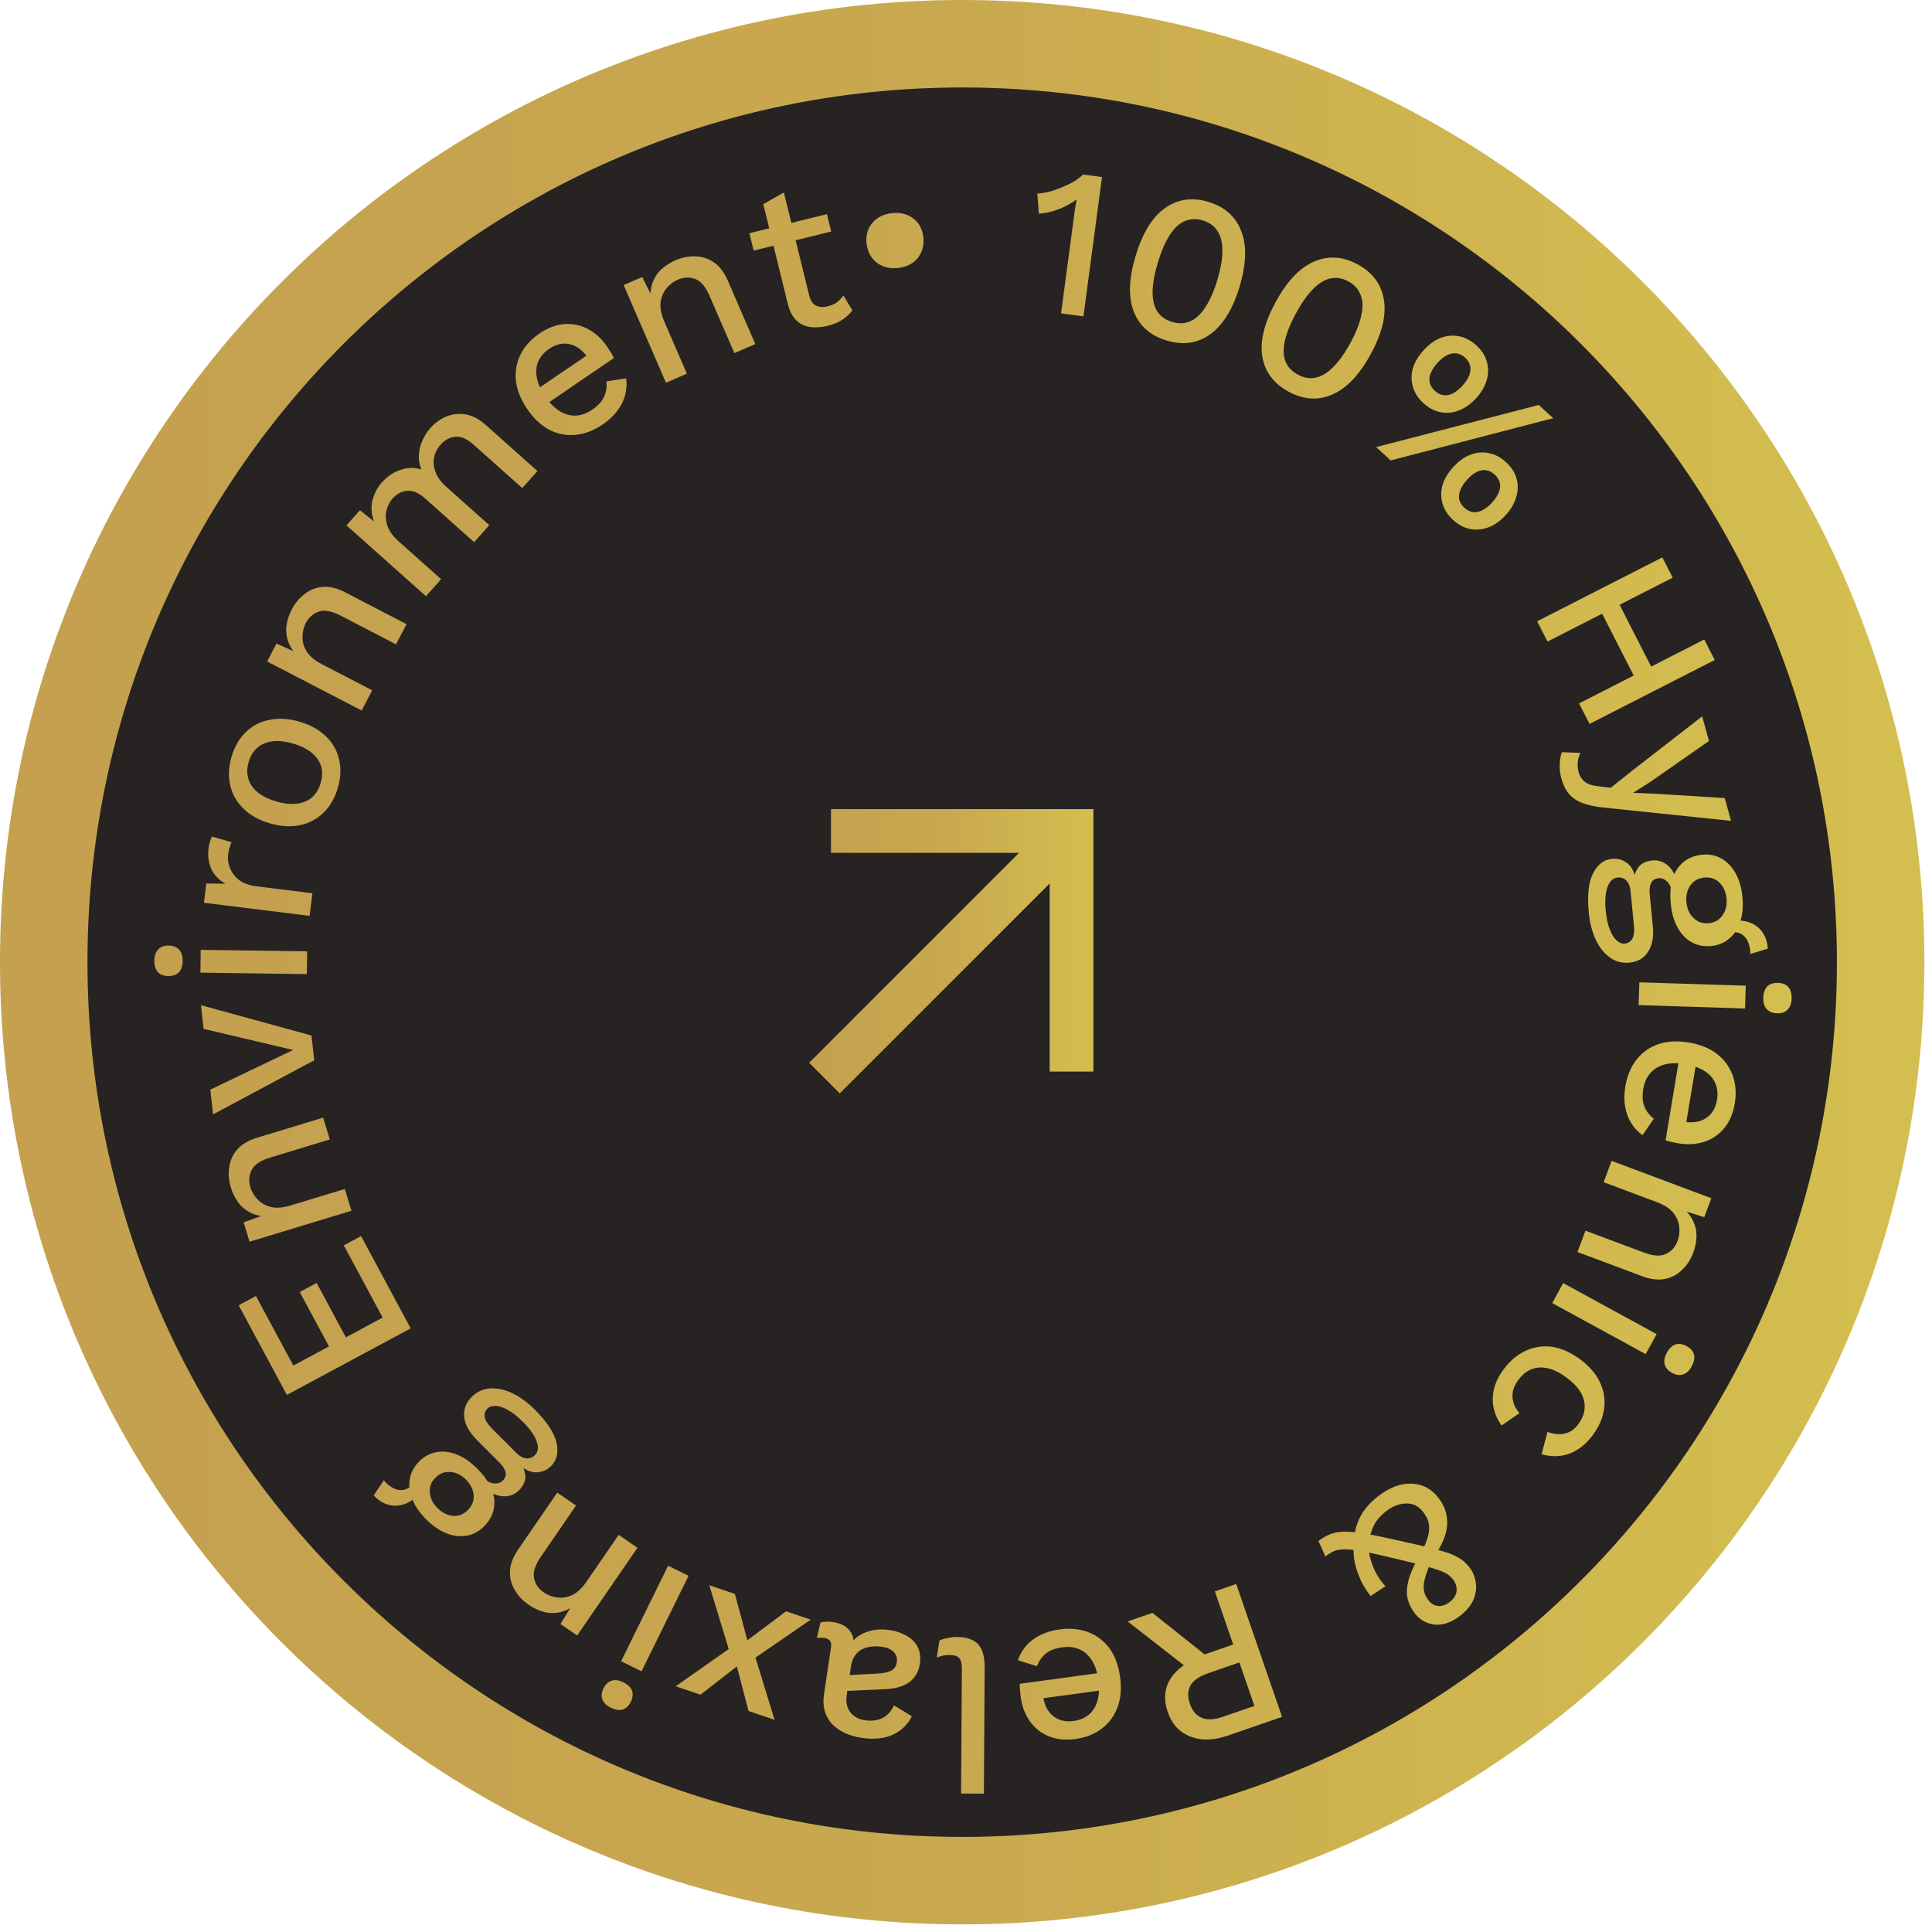
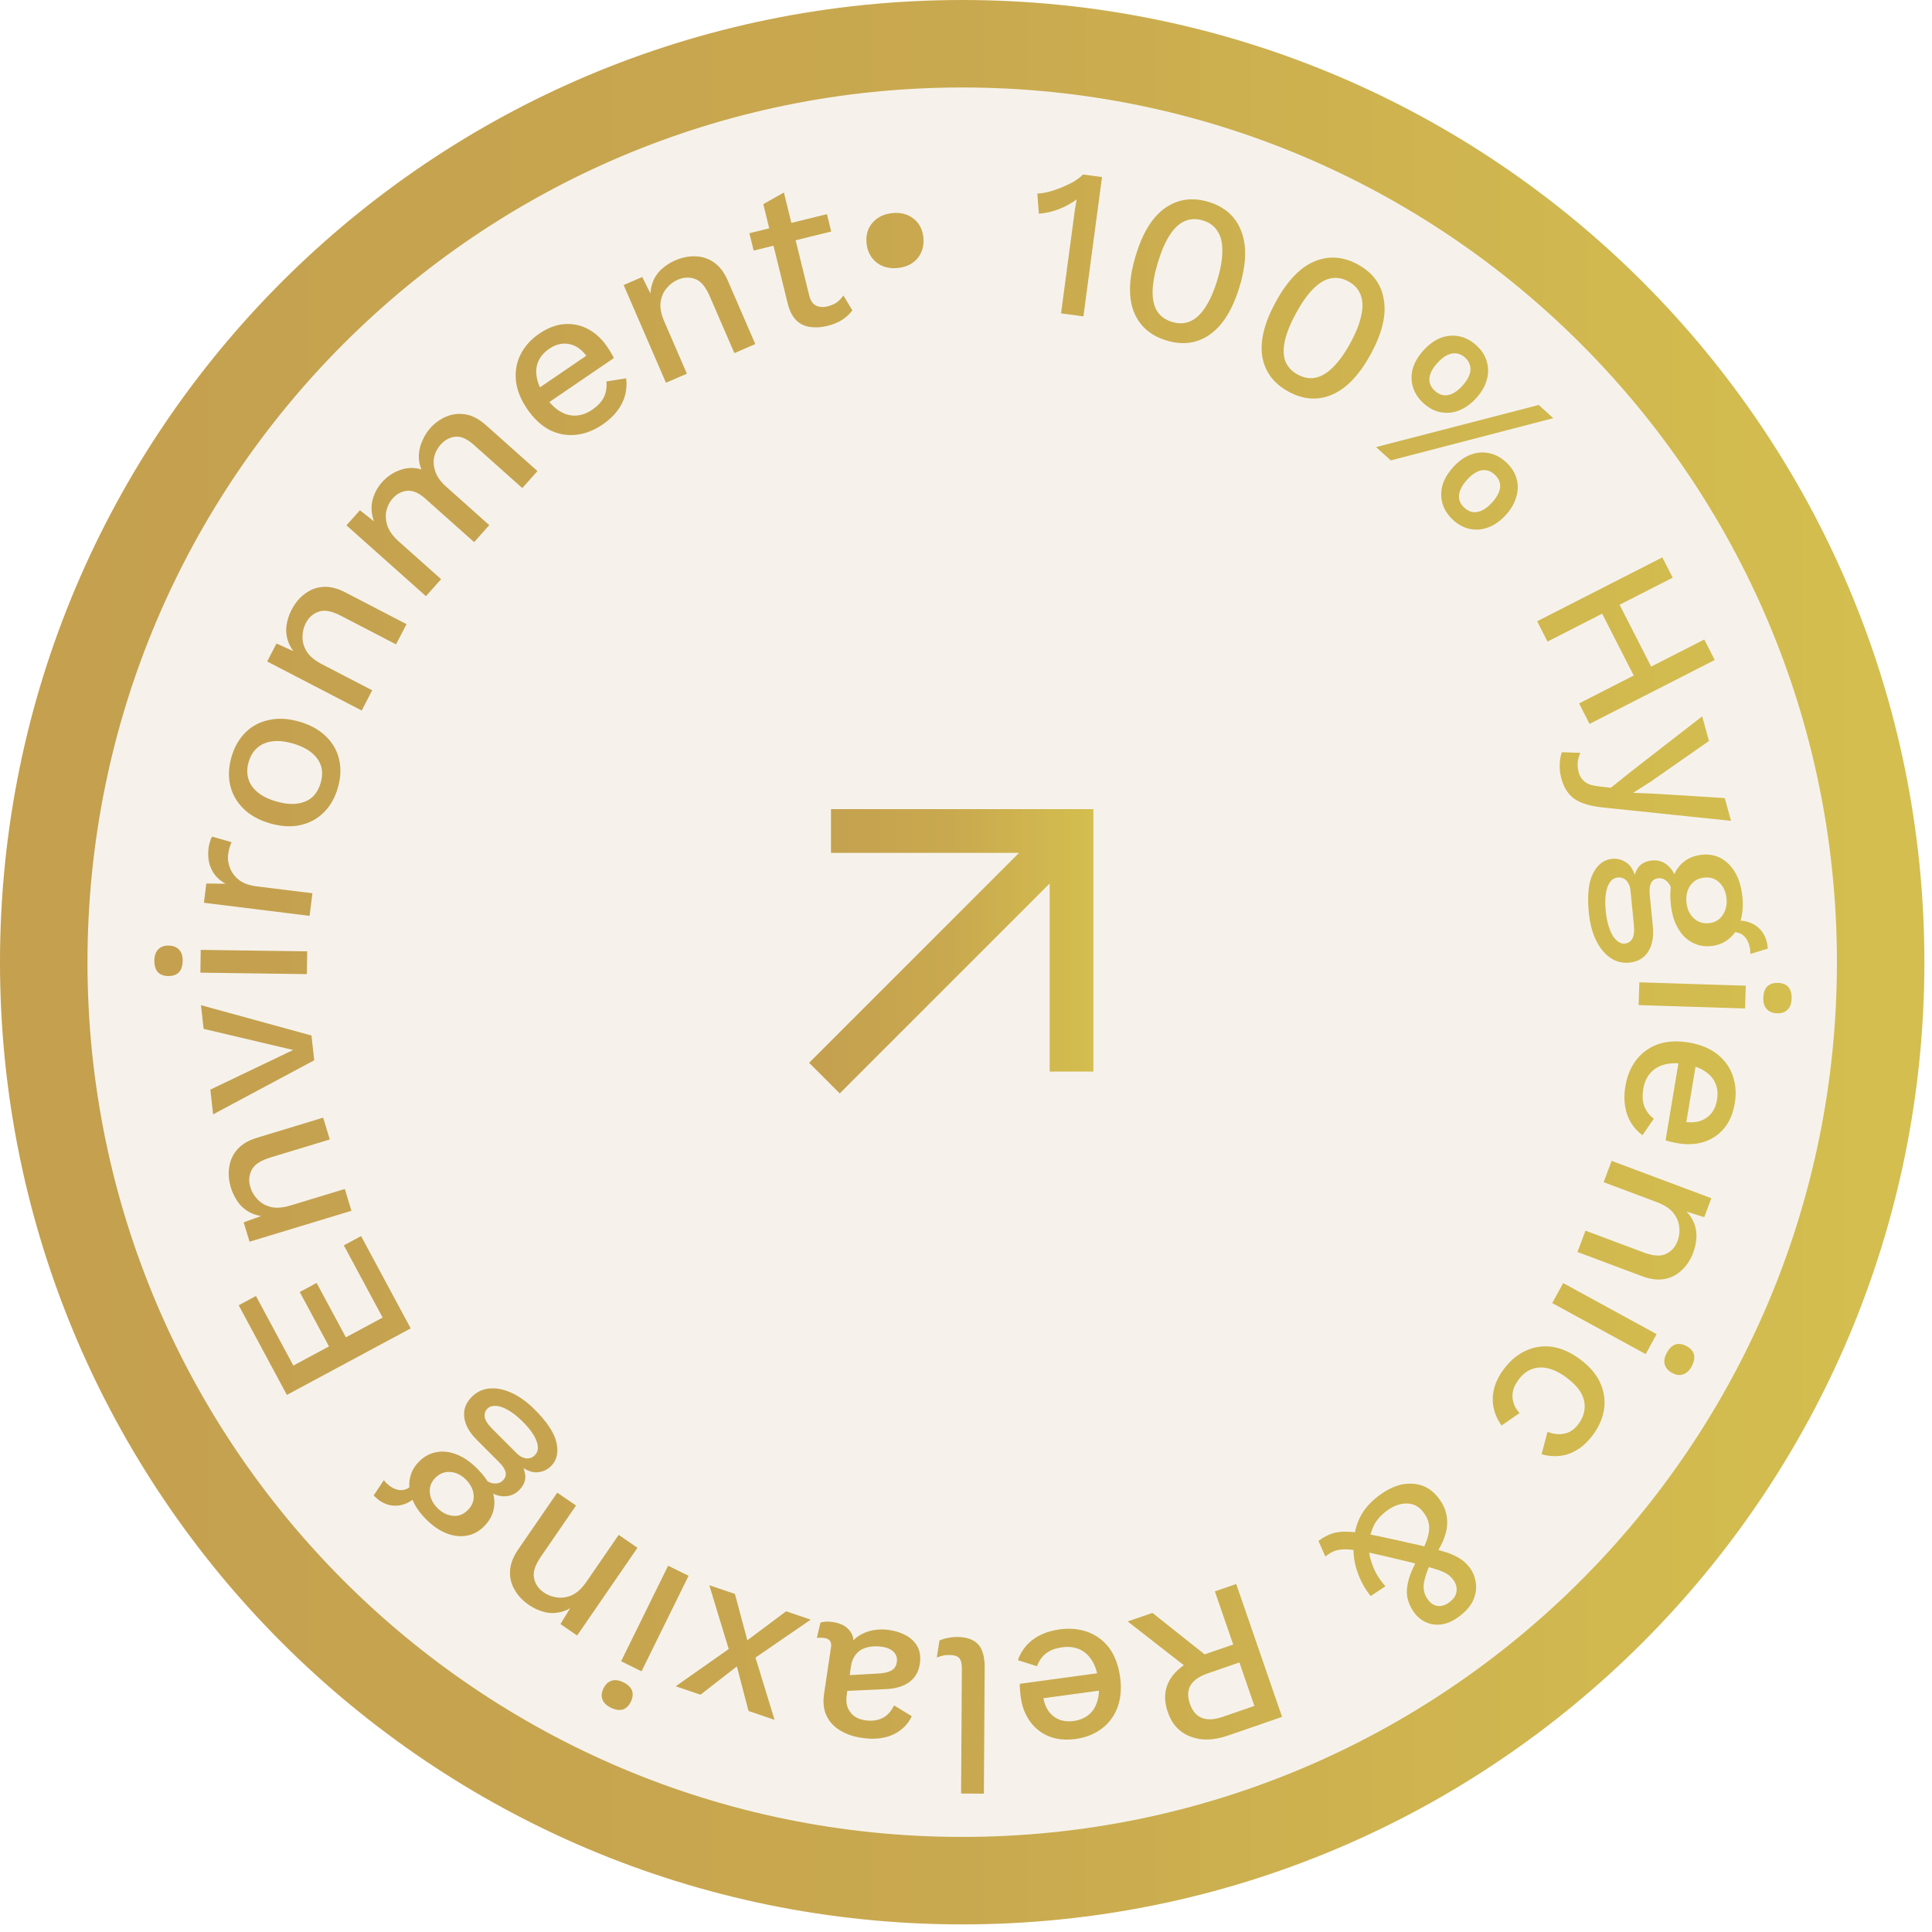
<svg xmlns="http://www.w3.org/2000/svg" width="127" height="127" viewBox="0 0 127 127" fill="none">
  <defs>
    <linearGradient id="goldGradient" x1="0%" y1="0%" x2="100%" y2="0%">
      <stop offset="0%" stop-color="#C4A04F" />
      <stop offset="50%" stop-color="#C9A94F" />
      <stop offset="100%" stop-color="#D4BE4F" />
    </linearGradient>
  </defs>
-   <circle cx="63.25" cy="63.25" r="60.375" fill="#262322" stroke="url(#goldGradient)" stroke-width="5.75" />
+   <circle cx="63.25" cy="63.25" r="60.375" fill="#f6f2eb" stroke="url(#goldGradient)" stroke-width="5.75" />
  <path d="M69.748 20.599L70.587 14.313C70.612 14.128 70.637 13.938 70.663 13.744C70.699 13.542 70.737 13.33 70.776 13.11C70.42 13.373 70.024 13.588 69.588 13.756C69.162 13.916 68.73 14.014 68.291 14.049L68.186 12.722C68.384 12.72 68.62 12.685 68.892 12.618C69.165 12.551 69.45 12.457 69.749 12.337C70.047 12.217 70.324 12.084 70.579 11.939C70.835 11.785 71.039 11.629 71.192 11.47L72.441 11.637L71.219 20.796L69.748 20.599ZM76.675 22.381C75.613 22.058 74.894 21.42 74.521 20.467C74.159 19.509 74.204 18.284 74.658 16.792C75.111 15.301 75.754 14.262 76.585 13.676C77.429 13.084 78.382 12.949 79.445 13.273C80.516 13.598 81.233 14.241 81.595 15.199C81.969 16.152 81.929 17.374 81.476 18.865C81.022 20.356 80.374 21.398 79.53 21.991C78.699 22.576 77.747 22.707 76.675 22.381ZM77.046 21.162C77.475 21.292 77.868 21.28 78.227 21.126C78.598 20.966 78.93 20.662 79.222 20.214C79.526 19.76 79.79 19.162 80.016 18.421C80.241 17.68 80.352 17.041 80.35 16.504C80.359 15.96 80.253 15.523 80.032 15.192C79.822 14.855 79.503 14.622 79.074 14.491C78.645 14.361 78.246 14.376 77.875 14.537C77.516 14.691 77.189 14.996 76.894 15.453C76.602 15.901 76.343 16.495 76.118 17.236C75.892 17.977 75.775 18.62 75.766 19.163C75.76 19.698 75.861 20.134 76.071 20.47C76.292 20.801 76.617 21.032 77.046 21.162ZM84.701 25.744C83.725 25.213 83.15 24.444 82.976 23.435C82.815 22.423 83.106 21.233 83.851 19.863C84.596 18.494 85.434 17.606 86.367 17.2C87.313 16.79 88.273 16.85 89.249 17.38C90.233 17.915 90.805 18.689 90.967 19.701C91.141 20.709 90.856 21.898 90.111 23.268C89.367 24.637 88.522 25.527 87.576 25.937C86.643 26.343 85.685 26.279 84.701 25.744ZM85.31 24.625C85.703 24.839 86.091 24.906 86.474 24.828C86.87 24.745 87.255 24.514 87.632 24.134C88.021 23.751 88.401 23.219 88.771 22.539C89.141 21.858 89.379 21.254 89.484 20.728C89.603 20.197 89.587 19.747 89.437 19.379C89.299 19.007 89.034 18.714 88.64 18.5C88.247 18.286 87.852 18.22 87.457 18.302C87.074 18.381 86.692 18.614 86.311 19.002C85.935 19.382 85.562 19.912 85.192 20.592C84.822 21.273 84.577 21.878 84.459 22.409C84.345 22.931 84.356 23.378 84.494 23.751C84.644 24.119 84.916 24.411 85.31 24.625ZM90.459 29.39L101.15 26.622L102.103 27.489L91.422 30.266L90.459 29.39ZM97.039 22.695C97.391 23.015 97.623 23.371 97.734 23.762C97.852 24.159 97.851 24.562 97.732 24.971C97.62 25.386 97.388 25.787 97.036 26.174C96.691 26.553 96.313 26.822 95.905 26.98C95.509 27.138 95.108 27.177 94.701 27.097C94.301 27.024 93.925 26.827 93.573 26.506C93.228 26.192 92.996 25.837 92.878 25.439C92.76 25.042 92.757 24.636 92.87 24.221C92.996 23.805 93.231 23.407 93.576 23.028C93.928 22.641 94.302 22.369 94.697 22.211C95.1 22.06 95.504 22.024 95.911 22.104C96.318 22.184 96.694 22.381 97.039 22.695ZM96.305 23.503C96.132 23.346 95.943 23.256 95.737 23.232C95.537 23.202 95.331 23.242 95.118 23.351C94.911 23.453 94.701 23.622 94.488 23.857C94.281 24.084 94.133 24.309 94.044 24.532C93.956 24.754 93.936 24.963 93.985 25.159C94.034 25.355 94.144 25.531 94.317 25.688C94.497 25.851 94.686 25.948 94.886 25.978C95.085 26.009 95.292 25.969 95.505 25.86C95.718 25.75 95.927 25.582 96.135 25.354C96.348 25.119 96.496 24.894 96.578 24.679C96.667 24.457 96.687 24.248 96.638 24.052C96.595 23.849 96.484 23.666 96.305 23.503ZM98.989 30.372C99.342 30.692 99.573 31.048 99.684 31.439C99.802 31.837 99.798 32.243 99.673 32.659C99.56 33.074 99.332 33.471 98.986 33.851C98.635 34.238 98.257 34.507 97.855 34.658C97.459 34.815 97.058 34.854 96.651 34.774C96.251 34.701 95.875 34.504 95.523 34.184C95.178 33.87 94.946 33.514 94.828 33.117C94.71 32.719 94.708 32.313 94.82 31.898C94.939 31.489 95.175 31.092 95.527 30.705C95.872 30.325 96.242 30.056 96.638 29.899C97.047 29.741 97.454 29.702 97.861 29.782C98.268 29.861 98.644 30.058 98.989 30.372ZM98.245 31.19C98.073 31.033 97.886 30.94 97.687 30.91C97.487 30.88 97.281 30.919 97.068 31.028C96.862 31.131 96.651 31.299 96.438 31.534C96.231 31.762 96.083 31.987 95.994 32.209C95.906 32.431 95.883 32.644 95.926 32.847C95.975 33.042 96.085 33.219 96.258 33.376C96.438 33.539 96.627 33.636 96.827 33.666C97.033 33.689 97.242 33.646 97.455 33.537C97.668 33.428 97.878 33.259 98.085 33.031C98.292 32.804 98.44 32.578 98.529 32.356C98.617 32.134 98.637 31.925 98.588 31.729C98.539 31.533 98.425 31.354 98.245 31.19ZM112.718 43.384L104.489 47.586L103.801 46.239L112.031 42.037L112.718 43.384ZM109.955 37.973L101.726 42.175L101.045 40.84L109.274 36.639L109.955 37.973ZM108.883 44.493L107.736 45.079L104.979 39.68L106.127 39.094L108.883 44.493ZM113.789 53.958L105.43 53.086C104.853 53.032 104.38 52.93 104.009 52.781C103.641 52.64 103.349 52.44 103.132 52.18C102.915 51.921 102.752 51.593 102.643 51.197C102.553 50.873 102.515 50.559 102.528 50.256C102.534 49.964 102.581 49.694 102.668 49.447L103.885 49.489C103.788 49.7 103.73 49.909 103.71 50.118C103.693 50.336 103.715 50.557 103.777 50.782C103.844 51.025 103.971 51.222 104.158 51.374C104.339 51.537 104.644 51.642 105.073 51.688L105.884 51.784L107.36 50.607L111.893 47.089L112.34 48.709L108.516 51.377L107.356 52.118L108.869 52.18L113.376 52.46L113.789 53.958ZM116.206 62.358L115.059 62.71C115.056 62.682 115.054 62.654 115.051 62.626C115.058 62.597 115.059 62.569 115.057 62.541C115.013 62.095 114.882 61.766 114.664 61.553C114.456 61.339 114.171 61.249 113.808 61.285L114.072 60.528C114.443 60.491 114.781 60.538 115.084 60.668C115.397 60.796 115.651 60.996 115.846 61.268C116.043 61.549 116.159 61.875 116.195 62.247C116.197 62.265 116.199 62.284 116.201 62.303C116.203 62.321 116.205 62.34 116.206 62.358ZM108.648 60.876C108.717 61.582 108.613 62.145 108.335 62.567C108.067 62.987 107.659 63.224 107.111 63.277C106.628 63.325 106.199 63.212 105.826 62.939C105.443 62.667 105.132 62.276 104.895 61.764C104.658 61.262 104.506 60.672 104.44 59.994C104.328 58.852 104.422 57.989 104.721 57.406C105.02 56.824 105.435 56.507 105.964 56.455C106.336 56.418 106.673 56.517 106.978 56.749C107.283 56.991 107.485 57.426 107.584 58.054L107.353 57.993C107.398 57.594 107.516 57.264 107.706 57.002C107.906 56.747 108.206 56.601 108.605 56.562C109.004 56.523 109.358 56.643 109.667 56.922C109.976 57.201 110.181 57.617 110.282 58.17L109.982 58.987L109.966 58.82C109.887 58.396 109.76 58.104 109.584 57.943C109.409 57.782 109.224 57.711 109.029 57.73C108.797 57.753 108.633 57.853 108.538 58.031C108.444 58.219 108.412 58.47 108.443 58.786L108.648 60.876ZM105.554 59.885C105.605 60.396 105.697 60.809 105.831 61.124C105.956 61.449 106.106 61.683 106.279 61.825C106.444 61.978 106.62 62.045 106.805 62.027C107.019 62.006 107.182 61.901 107.295 61.712C107.409 61.532 107.444 61.219 107.4 60.773L107.18 58.53C107.155 58.27 107.068 58.058 106.921 57.894C106.764 57.731 106.57 57.661 106.338 57.684C106.031 57.714 105.808 57.924 105.668 58.312C105.528 58.701 105.49 59.225 105.554 59.885ZM114.536 58.949C114.596 59.562 114.55 60.101 114.399 60.566C114.249 61.04 114.009 61.415 113.679 61.691C113.351 61.977 112.95 62.143 112.476 62.189C112.002 62.236 111.577 62.151 111.199 61.934C110.823 61.727 110.514 61.406 110.275 60.97C110.036 60.543 109.887 60.023 109.827 59.41C109.732 58.444 109.873 57.68 110.249 57.118C110.636 56.564 111.182 56.253 111.888 56.184C112.362 56.137 112.787 56.222 113.165 56.439C113.542 56.655 113.85 56.976 114.089 57.403C114.329 57.839 114.478 58.354 114.536 58.949ZM113.491 59.051C113.449 58.624 113.293 58.278 113.024 58.014C112.764 57.758 112.435 57.65 112.035 57.689C111.636 57.728 111.329 57.898 111.115 58.201C110.901 58.512 110.816 58.882 110.858 59.309C110.9 59.746 111.056 60.092 111.325 60.346C111.595 60.611 111.929 60.723 112.329 60.684C112.728 60.645 113.03 60.47 113.234 60.16C113.448 59.857 113.534 59.488 113.491 59.051ZM115.91 65.587C115.921 65.261 116.008 65.011 116.172 64.839C116.345 64.677 116.581 64.6 116.88 64.609C117.178 64.619 117.404 64.71 117.557 64.883C117.71 65.065 117.782 65.32 117.771 65.646C117.761 65.963 117.674 66.203 117.51 66.366C117.346 66.538 117.115 66.62 116.816 66.61C116.518 66.601 116.287 66.505 116.125 66.322C115.972 66.149 115.9 65.904 115.91 65.587ZM114.711 66.292L107.715 66.07L107.762 64.573L114.759 64.794L114.711 66.292ZM106.842 71.411C106.957 70.72 107.201 70.136 107.574 69.659C107.947 69.182 108.425 68.841 109.008 68.635C109.599 68.44 110.267 68.405 111.012 68.529C111.758 68.654 112.374 68.903 112.861 69.278C113.355 69.663 113.701 70.137 113.901 70.7C114.1 71.263 114.145 71.871 114.037 72.525C113.924 73.197 113.691 73.745 113.337 74.168C112.982 74.592 112.545 74.888 112.025 75.057C111.505 75.225 110.941 75.259 110.333 75.158C110.167 75.13 110.012 75.1 109.866 75.066C109.72 75.032 109.594 74.997 109.486 74.96L110.412 69.409L111.544 69.597L110.727 74.5L110.628 73.731C111.254 73.835 111.759 73.759 112.142 73.501C112.535 73.245 112.777 72.845 112.867 72.302C112.933 71.906 112.899 71.545 112.764 71.22C112.629 70.895 112.39 70.623 112.048 70.405C111.715 70.189 111.286 70.037 110.762 69.949C110.246 69.864 109.795 69.873 109.408 69.979C109.021 70.085 108.711 70.275 108.476 70.548C108.241 70.821 108.089 71.165 108.02 71.579C107.943 72.039 107.969 72.427 108.096 72.741C108.223 73.056 108.43 73.322 108.715 73.54L107.967 74.621C107.663 74.4 107.411 74.127 107.21 73.8C107.017 73.484 106.888 73.121 106.823 72.713C106.759 72.305 106.765 71.871 106.842 71.411ZM105.941 76.309L112.495 78.765L112.029 80.011L110.29 79.464L110.542 79.349C110.872 79.612 111.117 79.903 111.277 80.222C111.442 80.553 111.522 80.897 111.518 81.254C111.51 81.621 111.439 81.983 111.305 82.341C111.131 82.804 110.884 83.185 110.563 83.483C110.247 83.793 109.869 83.991 109.429 84.075C108.989 84.159 108.493 84.098 107.943 83.892L103.695 82.3L104.221 80.897L108.036 82.327C108.683 82.569 109.179 82.601 109.525 82.421C109.877 82.254 110.128 81.97 110.279 81.568C110.387 81.279 110.422 80.973 110.384 80.65C110.354 80.33 110.225 80.023 109.997 79.728C109.765 79.442 109.4 79.205 108.902 79.018L105.415 77.711L105.941 76.309ZM109.568 88.926C109.724 88.639 109.915 88.456 110.139 88.376C110.367 88.309 110.612 88.348 110.874 88.491C111.136 88.634 111.297 88.817 111.355 89.041C111.409 89.272 111.358 89.532 111.202 89.818C111.05 90.097 110.864 90.272 110.644 90.343C110.42 90.423 110.176 90.391 109.914 90.248C109.652 90.105 109.49 89.915 109.427 89.679C109.369 89.455 109.415 89.204 109.568 88.926ZM108.18 89.013L102.036 85.658L102.755 84.343L108.898 87.699L108.18 89.013ZM104.725 94.304C104.392 94.754 104.041 95.087 103.673 95.303C103.307 95.531 102.924 95.665 102.522 95.706C102.121 95.746 101.725 95.708 101.334 95.594L101.725 94.124C102.142 94.281 102.521 94.318 102.862 94.233C103.205 94.162 103.504 93.953 103.759 93.608C104.009 93.27 104.144 92.923 104.164 92.566C104.191 92.215 104.105 91.868 103.907 91.524C103.703 91.187 103.387 90.861 102.959 90.545C102.539 90.234 102.135 90.034 101.748 89.946C101.361 89.857 101.004 89.877 100.676 90.006C100.349 90.136 100.063 90.365 99.819 90.696C99.63 90.951 99.508 91.203 99.452 91.451C99.403 91.706 99.413 91.951 99.482 92.188C99.553 92.437 99.688 92.671 99.887 92.888L98.709 93.705C98.449 93.35 98.274 92.966 98.185 92.552C98.099 92.152 98.106 91.734 98.207 91.298C98.316 90.868 98.529 90.439 98.845 90.011C99.255 89.455 99.735 89.05 100.284 88.794C100.833 88.538 101.414 88.451 102.027 88.532C102.642 88.627 103.253 88.899 103.861 89.348C104.469 89.798 104.905 90.299 105.168 90.854C105.433 91.421 105.527 92.001 105.449 92.594C105.366 93.193 105.124 93.763 104.725 94.304ZM90.646 98.313C91.147 97.938 91.641 97.695 92.13 97.585C92.618 97.488 93.074 97.514 93.5 97.661C93.918 97.814 94.278 98.093 94.58 98.496C94.754 98.728 94.889 98.97 94.986 99.224C95.081 99.491 95.13 99.775 95.134 100.075C95.136 100.389 95.071 100.723 94.941 101.078C94.815 101.44 94.61 101.827 94.324 102.24L94.03 102.757C93.86 103.153 93.739 103.489 93.666 103.765C93.585 104.047 93.563 104.297 93.598 104.516C93.626 104.74 93.719 104.956 93.875 105.165C94.06 105.412 94.277 105.546 94.528 105.569C94.778 105.591 95.026 105.51 95.272 105.325C95.564 105.107 95.722 104.86 95.749 104.584C95.773 104.32 95.701 104.077 95.533 103.853C95.433 103.718 95.316 103.602 95.183 103.503C95.043 103.409 94.844 103.314 94.584 103.217C94.317 103.125 93.95 103.016 93.481 102.889C93.018 102.769 92.397 102.617 91.617 102.432C90.849 102.249 90.217 102.105 89.718 102C89.218 101.908 88.812 101.857 88.5 101.846C88.194 101.842 87.939 101.875 87.736 101.946C87.531 102.03 87.326 102.154 87.123 102.318L86.669 101.293C86.908 101.114 87.152 100.973 87.4 100.868C87.635 100.762 87.934 100.701 88.296 100.686C88.651 100.677 89.112 100.716 89.68 100.804C90.239 100.898 90.955 101.044 91.827 101.242C92.641 101.425 93.322 101.579 93.871 101.705C94.418 101.843 94.863 101.97 95.206 102.086C95.548 102.215 95.825 102.351 96.038 102.495C96.256 102.646 96.449 102.834 96.617 103.058C96.824 103.334 96.955 103.656 97.009 104.024C97.068 104.399 97.018 104.775 96.857 105.152C96.695 105.542 96.382 105.911 95.919 106.258C95.546 106.538 95.178 106.709 94.816 106.77C94.453 106.832 94.112 106.796 93.791 106.663C93.475 106.538 93.203 106.322 92.973 106.016C92.761 105.732 92.614 105.428 92.534 105.103C92.454 104.779 92.464 104.403 92.565 103.978C92.659 103.558 92.867 103.058 93.19 102.477L93.442 102.043C93.657 101.614 93.803 101.248 93.879 100.946C93.956 100.643 93.968 100.372 93.916 100.131C93.87 99.898 93.754 99.658 93.569 99.411C93.379 99.157 93.15 98.985 92.883 98.893C92.615 98.815 92.332 98.811 92.035 98.882C91.738 98.952 91.451 99.091 91.175 99.299C90.779 99.595 90.494 99.914 90.318 100.256C90.148 100.605 90.036 100.992 89.982 101.418L89.951 101.703C89.984 102.121 90.087 102.546 90.258 102.977C90.422 103.414 90.694 103.846 91.073 104.274L90.101 104.915C89.728 104.448 89.444 103.938 89.25 103.383C89.049 102.834 88.956 102.274 88.971 101.703L89.01 101.289C89.022 100.744 89.157 100.216 89.417 99.707C89.676 99.197 90.086 98.733 90.646 98.313ZM80.716 114.088C79.781 114.411 78.959 114.433 78.251 114.154C77.534 113.878 77.038 113.343 76.764 112.549C76.481 111.728 76.54 110.997 76.94 110.355C77.335 109.725 78 109.249 78.936 108.927L79.04 108.801L81.065 108.103L79.86 104.609L81.263 104.125L84.276 112.86L80.716 114.088ZM79.42 109.989C78.847 110.186 78.463 110.447 78.269 110.771C78.068 111.107 78.052 111.517 78.219 112.002C78.384 112.479 78.648 112.787 79.013 112.928C79.368 113.072 79.833 113.045 80.406 112.847L82.458 112.139L81.472 109.281L79.42 109.989ZM78.486 109.985L74.129 106.586L75.757 106.024L79.512 109.009L78.486 109.985ZM69.644 107.109C70.338 107.015 70.968 107.075 71.534 107.29C72.1 107.505 72.567 107.861 72.936 108.357C73.297 108.864 73.528 109.492 73.63 110.241C73.732 110.99 73.676 111.652 73.462 112.228C73.24 112.814 72.89 113.285 72.411 113.642C71.932 113.999 71.364 114.222 70.707 114.312C70.032 114.403 69.44 114.342 68.931 114.129C68.421 113.916 68.009 113.586 67.694 113.139C67.379 112.692 67.18 112.163 67.097 111.552C67.075 111.386 67.058 111.228 67.047 111.079C67.036 110.93 67.032 110.798 67.036 110.685L72.612 109.927L72.767 111.065L67.842 111.734L68.547 111.412C68.633 112.041 68.855 112.5 69.215 112.791C69.576 113.09 70.029 113.203 70.575 113.129C70.973 113.075 71.307 112.935 71.578 112.71C71.849 112.485 72.037 112.176 72.144 111.785C72.253 111.403 72.271 110.948 72.199 110.421C72.129 109.903 71.986 109.475 71.77 109.137C71.555 108.799 71.282 108.558 70.952 108.415C70.621 108.271 70.248 108.228 69.832 108.285C69.37 108.347 69.007 108.486 68.744 108.701C68.481 108.915 68.288 109.191 68.164 109.528L66.91 109.134C67.031 108.778 67.218 108.456 67.471 108.167C67.716 107.889 68.023 107.659 68.394 107.477C68.765 107.294 69.182 107.172 69.644 107.109ZM63.177 117.898L63.228 109.708C63.231 109.363 63.172 109.125 63.051 108.993C62.931 108.862 62.73 108.795 62.45 108.793C62.282 108.792 62.142 108.801 62.03 108.819C61.909 108.846 61.759 108.892 61.581 108.956L61.756 107.837C61.915 107.763 62.098 107.708 62.303 107.672C62.509 107.627 62.714 107.605 62.92 107.606C63.545 107.61 64.006 107.772 64.303 108.091C64.59 108.419 64.731 108.92 64.727 109.592L64.675 117.907L63.177 117.898ZM55.66 111.416C55.591 111.878 55.668 112.253 55.889 112.54C56.1 112.836 56.427 113.017 56.87 113.083C57.285 113.144 57.655 113.1 57.98 112.95C58.304 112.8 58.567 112.519 58.77 112.105L59.938 112.817C59.679 113.354 59.27 113.756 58.712 114.022C58.144 114.286 57.454 114.358 56.642 114.238C56.088 114.155 55.612 113.99 55.215 113.742C54.816 113.504 54.524 113.187 54.337 112.791C54.142 112.394 54.086 111.914 54.169 111.351L54.629 108.263C54.679 107.921 54.534 107.725 54.192 107.674C54.026 107.649 53.861 107.648 53.697 107.671L53.933 106.659C54.16 106.589 54.435 106.578 54.759 106.626C55.054 106.67 55.314 106.76 55.539 106.898C55.753 107.043 55.914 107.232 56.021 107.465C56.117 107.705 56.141 107.987 56.093 108.31L56.079 108.407L55.772 108.376C55.909 108.028 56.124 107.754 56.418 107.552C56.711 107.36 57.037 107.229 57.397 107.16C57.755 107.1 58.109 107.096 58.46 107.148C58.894 107.212 59.276 107.34 59.606 107.531C59.927 107.72 60.169 107.968 60.331 108.275C60.482 108.59 60.527 108.955 60.465 109.371C60.388 109.888 60.159 110.288 59.777 110.571C59.386 110.852 58.872 111.007 58.236 111.035L55.471 111.162L55.639 110.125L57.652 110.014C58.05 109.998 58.357 109.935 58.572 109.825C58.786 109.716 58.913 109.527 58.953 109.259C58.991 109.001 58.925 108.779 58.755 108.593C58.574 108.415 58.317 108.301 57.984 108.252C57.754 108.218 57.528 108.212 57.307 108.236C57.078 108.259 56.866 108.317 56.673 108.411C56.478 108.514 56.32 108.656 56.199 108.836C56.068 109.024 55.981 109.256 55.94 109.533L55.66 111.416ZM49.204 112.471L48.296 109L48.045 108.87L46.625 104.205L48.309 104.776L49.269 108.354L49.538 108.563L50.915 113.051L49.204 112.471ZM44.418 110.848L48.221 108.176L48.508 108.288L51.677 105.918L53.294 106.466L49.189 109.288L48.92 109.167L46.049 111.401L44.418 110.848ZM40.974 110.585C41.267 110.729 41.458 110.912 41.547 111.132C41.623 111.357 41.596 111.604 41.464 111.872C41.332 112.14 41.155 112.308 40.934 112.376C40.705 112.44 40.444 112.4 40.151 112.255C39.866 112.115 39.684 111.937 39.603 111.72C39.514 111.499 39.536 111.255 39.668 110.987C39.8 110.719 39.982 110.549 40.215 110.477C40.436 110.409 40.689 110.445 40.974 110.585ZM40.828 109.202L43.92 102.922L45.264 103.584L42.172 109.864L40.828 109.202ZM41.904 101.743L37.938 107.511L36.842 106.757L37.793 105.202L37.843 105.475C37.508 105.731 37.167 105.899 36.819 105.976C36.458 106.057 36.104 106.052 35.759 105.961C35.405 105.866 35.071 105.709 34.756 105.493C34.348 105.212 34.038 104.88 33.826 104.497C33.601 104.116 33.501 103.701 33.526 103.254C33.55 102.806 33.729 102.34 34.062 101.856L36.632 98.118L37.866 98.966L35.558 102.324C35.167 102.893 35.017 103.367 35.107 103.746C35.184 104.128 35.4 104.44 35.754 104.684C36.008 104.858 36.296 104.966 36.619 105.007C36.937 105.055 37.266 105.004 37.608 104.854C37.941 104.698 38.259 104.401 38.56 103.963L40.67 100.894L41.904 101.743ZM24.564 98.303L25.228 97.304C25.247 97.323 25.267 97.343 25.287 97.363C25.3 97.389 25.317 97.413 25.337 97.432C25.653 97.749 25.963 97.921 26.267 97.948C26.564 97.981 26.841 97.869 27.099 97.612L27.375 98.364C27.111 98.628 26.821 98.806 26.504 98.898C26.18 98.997 25.857 99.003 25.534 98.917C25.204 98.825 24.907 98.646 24.643 98.382C24.63 98.369 24.617 98.356 24.603 98.343C24.59 98.329 24.577 98.316 24.564 98.303ZM31.347 94.654C30.846 94.153 30.569 93.651 30.517 93.149C30.458 92.654 30.623 92.212 31.013 91.823C31.356 91.48 31.759 91.296 32.221 91.269C32.689 91.237 33.178 91.343 33.686 91.587C34.187 91.825 34.678 92.185 35.16 92.667C35.971 93.479 36.446 94.206 36.584 94.846C36.722 95.486 36.603 95.994 36.227 96.37C35.962 96.634 35.639 96.772 35.256 96.785C34.867 96.792 34.435 96.584 33.96 96.161L34.178 96.062C34.395 96.399 34.514 96.729 34.533 97.052C34.54 97.376 34.401 97.679 34.117 97.963C33.833 98.246 33.483 98.378 33.068 98.358C32.652 98.338 32.23 98.146 31.801 97.783L31.514 96.961L31.633 97.08C31.963 97.357 32.246 97.503 32.484 97.516C32.721 97.529 32.91 97.467 33.048 97.328C33.213 97.163 33.276 96.982 33.237 96.784C33.191 96.579 33.056 96.365 32.831 96.14L31.347 94.654ZM34.367 93.459C34.005 93.095 33.672 92.834 33.368 92.676C33.065 92.504 32.801 92.418 32.576 92.418C32.352 92.405 32.174 92.464 32.042 92.596C31.89 92.748 31.83 92.932 31.863 93.15C31.889 93.361 32.061 93.625 32.377 93.942L33.97 95.537C34.155 95.722 34.356 95.831 34.574 95.864C34.798 95.891 34.993 95.822 35.158 95.657C35.376 95.439 35.416 95.135 35.277 94.746C35.139 94.357 34.836 93.927 34.367 93.459ZM28.018 99.879C27.582 99.443 27.276 98.998 27.098 98.542C26.913 98.08 26.861 97.638 26.94 97.216C27.013 96.787 27.218 96.404 27.555 96.068C27.892 95.731 28.275 95.527 28.704 95.455C29.126 95.376 29.568 95.429 30.03 95.614C30.485 95.792 30.931 96.1 31.366 96.535C32.052 97.222 32.428 97.902 32.493 98.575C32.546 99.249 32.321 99.836 31.819 100.337C31.482 100.673 31.099 100.878 30.67 100.95C30.241 101.022 29.799 100.969 29.344 100.791C28.882 100.606 28.44 100.302 28.018 99.879ZM28.761 99.137C29.064 99.441 29.404 99.609 29.78 99.643C30.143 99.676 30.466 99.551 30.75 99.267C31.034 98.984 31.163 98.657 31.137 98.287C31.104 97.911 30.936 97.571 30.633 97.267C30.323 96.957 29.983 96.788 29.614 96.762C29.237 96.729 28.907 96.854 28.623 97.138C28.339 97.421 28.217 97.748 28.256 98.117C28.283 98.487 28.451 98.827 28.761 99.137ZM26.997 87.321L18.858 91.695L15.69 85.801L16.824 85.191L19.283 89.766L21.626 88.507L19.704 84.931L20.814 84.334L22.736 87.91L25.153 86.611L22.601 81.864L23.736 81.254L26.997 87.321ZM23.102 79.591L16.404 81.624L16.018 80.352L17.731 79.729L17.6 79.974C17.178 79.965 16.807 79.883 16.486 79.727C16.154 79.564 15.881 79.34 15.668 79.053C15.451 78.758 15.287 78.428 15.176 78.061C15.033 77.588 14.998 77.135 15.071 76.703C15.133 76.265 15.313 75.879 15.612 75.544C15.91 75.21 16.341 74.957 16.904 74.787L21.244 73.469L21.679 74.903L17.781 76.086C17.12 76.286 16.706 76.563 16.54 76.916C16.363 77.262 16.336 77.641 16.461 78.052C16.55 78.347 16.709 78.611 16.935 78.844C17.153 79.081 17.443 79.246 17.803 79.342C18.161 79.428 18.595 79.394 19.104 79.24L22.667 78.158L23.102 79.591ZM13.384 67.632L13.21 66.074L20.475 68.07L20.656 69.698L14.008 73.254L13.827 71.626L19.271 69.021L13.384 67.632ZM12.007 63.165C12.003 63.492 11.92 63.743 11.759 63.918C11.589 64.084 11.354 64.164 11.056 64.16C10.757 64.156 10.529 64.069 10.373 63.899C10.217 63.719 10.141 63.466 10.146 63.14C10.15 62.822 10.233 62.581 10.394 62.415C10.555 62.24 10.784 62.154 11.083 62.158C11.382 62.163 11.614 62.255 11.779 62.434C11.936 62.604 12.012 62.848 12.007 63.165ZM13.194 62.44L20.193 62.536L20.172 64.034L13.173 63.938L13.194 62.44ZM20.352 60.203L13.405 59.343L13.562 58.078L14.829 58.094C14.398 57.853 14.09 57.537 13.903 57.147C13.708 56.747 13.644 56.278 13.71 55.741C13.727 55.602 13.758 55.465 13.803 55.329C13.839 55.193 13.886 55.081 13.944 54.994L15.224 55.364C15.174 55.462 15.132 55.574 15.098 55.701C15.055 55.818 15.02 55.983 14.994 56.196C14.958 56.483 15.002 56.776 15.125 57.073C15.239 57.369 15.437 57.629 15.72 57.852C16.004 58.066 16.382 58.202 16.854 58.261L20.536 58.717L20.352 60.203ZM15.217 49.756C15.408 49.102 15.715 48.565 16.139 48.144C16.563 47.723 17.079 47.45 17.689 47.326C18.292 47.191 18.957 47.229 19.683 47.44C20.409 47.651 20.994 47.977 21.439 48.418C21.878 48.847 22.164 49.353 22.295 49.935C22.427 50.518 22.398 51.137 22.207 51.791C22.017 52.445 21.71 52.983 21.286 53.404C20.862 53.825 20.349 54.103 19.745 54.238C19.133 54.371 18.464 54.332 17.738 54.121C17.012 53.91 16.431 53.585 15.995 53.147C15.55 52.706 15.261 52.194 15.13 51.612C14.998 51.029 15.027 50.411 15.217 49.756ZM16.347 50.085C16.229 50.488 16.223 50.861 16.328 51.202C16.426 51.532 16.628 51.824 16.933 52.078C17.238 52.332 17.646 52.534 18.157 52.682C18.659 52.828 19.111 52.877 19.514 52.829C19.908 52.779 20.239 52.642 20.508 52.419C20.771 52.184 20.961 51.865 21.078 51.462C21.196 51.059 21.205 50.692 21.107 50.362C20.999 50.03 20.793 49.736 20.488 49.482C20.174 49.226 19.766 49.024 19.264 48.878C18.753 48.73 18.301 48.681 17.907 48.731C17.513 48.782 17.186 48.92 16.926 49.146C16.657 49.369 16.464 49.682 16.347 50.085ZM23.776 46.707L17.563 43.483L18.176 42.302L19.836 43.053L19.572 43.137C19.276 42.836 19.068 42.518 18.948 42.182C18.823 41.834 18.785 41.483 18.832 41.129C18.883 40.766 18.997 40.415 19.173 40.075C19.401 39.636 19.692 39.288 20.047 39.03C20.397 38.76 20.796 38.609 21.243 38.579C21.691 38.548 22.175 38.668 22.697 38.939L26.723 41.028L26.033 42.357L22.417 40.481C21.804 40.163 21.315 40.072 20.95 40.209C20.58 40.332 20.297 40.585 20.099 40.966C19.957 41.239 19.886 41.539 19.885 41.864C19.876 42.186 19.968 42.506 20.159 42.827C20.355 43.138 20.689 43.417 21.161 43.662L24.466 45.377L23.776 46.707ZM27.999 39.191L22.774 34.533L23.659 33.54L24.583 34.271C24.41 33.791 24.377 33.331 24.484 32.888C24.597 32.439 24.806 32.043 25.11 31.702C25.445 31.326 25.84 31.058 26.294 30.9C26.746 30.729 27.215 30.715 27.699 30.859C27.569 30.543 27.514 30.218 27.534 29.887C27.555 29.555 27.636 29.24 27.777 28.941C27.912 28.636 28.082 28.368 28.287 28.138C28.585 27.804 28.934 27.552 29.334 27.384C29.734 27.215 30.158 27.168 30.605 27.241C31.052 27.315 31.499 27.55 31.945 27.948L35.331 30.966L34.334 32.084L31.125 29.224C30.7 28.846 30.304 28.673 29.936 28.708C29.567 28.742 29.244 28.916 28.964 29.23C28.747 29.473 28.604 29.753 28.536 30.067C28.475 30.375 28.506 30.697 28.631 31.034C28.75 31.364 28.979 31.681 29.321 31.985L32.163 34.519L31.167 35.638L27.958 32.778C27.533 32.399 27.137 32.227 26.768 32.261C26.4 32.295 26.076 32.469 25.797 32.783C25.61 32.992 25.48 33.251 25.405 33.559C25.33 33.867 25.349 34.197 25.462 34.547C25.575 34.898 25.826 35.247 26.216 35.595L28.996 38.073L27.999 39.191ZM39.618 27.902C39.04 28.296 38.45 28.524 37.847 28.584C37.244 28.645 36.667 28.536 36.115 28.257C35.566 27.965 35.079 27.507 34.653 26.882C34.227 26.258 33.981 25.64 33.915 25.03C33.851 24.407 33.954 23.828 34.223 23.295C34.492 22.761 34.9 22.308 35.447 21.934C36.01 21.551 36.567 21.34 37.118 21.303C37.669 21.267 38.186 21.378 38.667 21.637C39.149 21.896 39.563 22.28 39.91 22.789C40.005 22.927 40.09 23.061 40.167 23.19C40.243 23.318 40.305 23.434 40.353 23.537L35.703 26.708L35.056 25.76L39.163 22.959L38.676 23.563C38.318 23.038 37.914 22.727 37.462 22.628C37.005 22.521 36.55 22.623 36.095 22.933C35.763 23.16 35.526 23.434 35.385 23.756C35.243 24.079 35.212 24.439 35.291 24.837C35.365 25.227 35.552 25.642 35.852 26.081C36.146 26.513 36.466 26.832 36.809 27.038C37.153 27.244 37.505 27.338 37.865 27.318C38.224 27.299 38.578 27.171 38.925 26.934C39.31 26.672 39.573 26.385 39.712 26.076C39.851 25.766 39.9 25.433 39.86 25.076L41.159 24.869C41.21 25.241 41.186 25.613 41.089 25.984C40.995 26.342 40.822 26.685 40.572 27.014C40.322 27.343 40.004 27.639 39.618 27.902ZM43.778 25.161L40.996 18.737L42.217 18.209L43.03 19.84L42.772 19.738C42.733 19.318 42.772 18.939 42.891 18.603C43.015 18.255 43.206 17.958 43.467 17.713C43.735 17.465 44.045 17.264 44.396 17.112C44.85 16.916 45.296 16.829 45.734 16.853C46.176 16.865 46.58 17 46.947 17.259C47.313 17.517 47.613 17.916 47.846 18.455L49.649 22.618L48.275 23.213L46.656 19.475C46.381 18.841 46.059 18.462 45.69 18.337C45.325 18.2 44.946 18.217 44.552 18.387C44.269 18.51 44.025 18.697 43.819 18.949C43.609 19.192 43.477 19.499 43.423 19.868C43.378 20.233 43.461 20.66 43.673 21.148L45.153 24.565L43.778 25.161ZM51.529 12.654L53.19 19.411C53.272 19.747 53.418 19.97 53.628 20.082C53.847 20.192 54.107 20.21 54.406 20.136C54.651 20.076 54.855 19.987 55.018 19.87C55.179 19.744 55.32 19.594 55.441 19.421L56.028 20.401C55.864 20.633 55.641 20.842 55.36 21.026C55.085 21.199 54.762 21.332 54.39 21.423C54.001 21.519 53.627 21.543 53.27 21.497C52.912 21.45 52.608 21.308 52.358 21.072C52.105 20.826 51.918 20.474 51.795 20.014L50.175 13.42L51.529 12.654ZM54.359 14.078L54.639 15.22L49.541 16.473L49.261 15.331L54.359 14.078ZM59.023 17.616C58.475 17.674 58.008 17.554 57.62 17.258C57.24 16.951 57.022 16.533 56.965 16.004C56.908 15.466 57.034 15.016 57.343 14.654C57.66 14.283 58.093 14.068 58.64 14.01C59.197 13.951 59.665 14.07 60.044 14.368C60.422 14.656 60.639 15.069 60.697 15.608C60.753 16.137 60.627 16.591 60.32 16.971C60.012 17.342 59.58 17.556 59.023 17.616Z" fill="url(#goldGradient)" />
  <path d="M55.2 71.875L53.188 69.862L66.987 56.062H54.625V53.188H71.875V70.438H69V58.075L55.2 71.875Z" fill="url(#goldGradient)" />
</svg>
